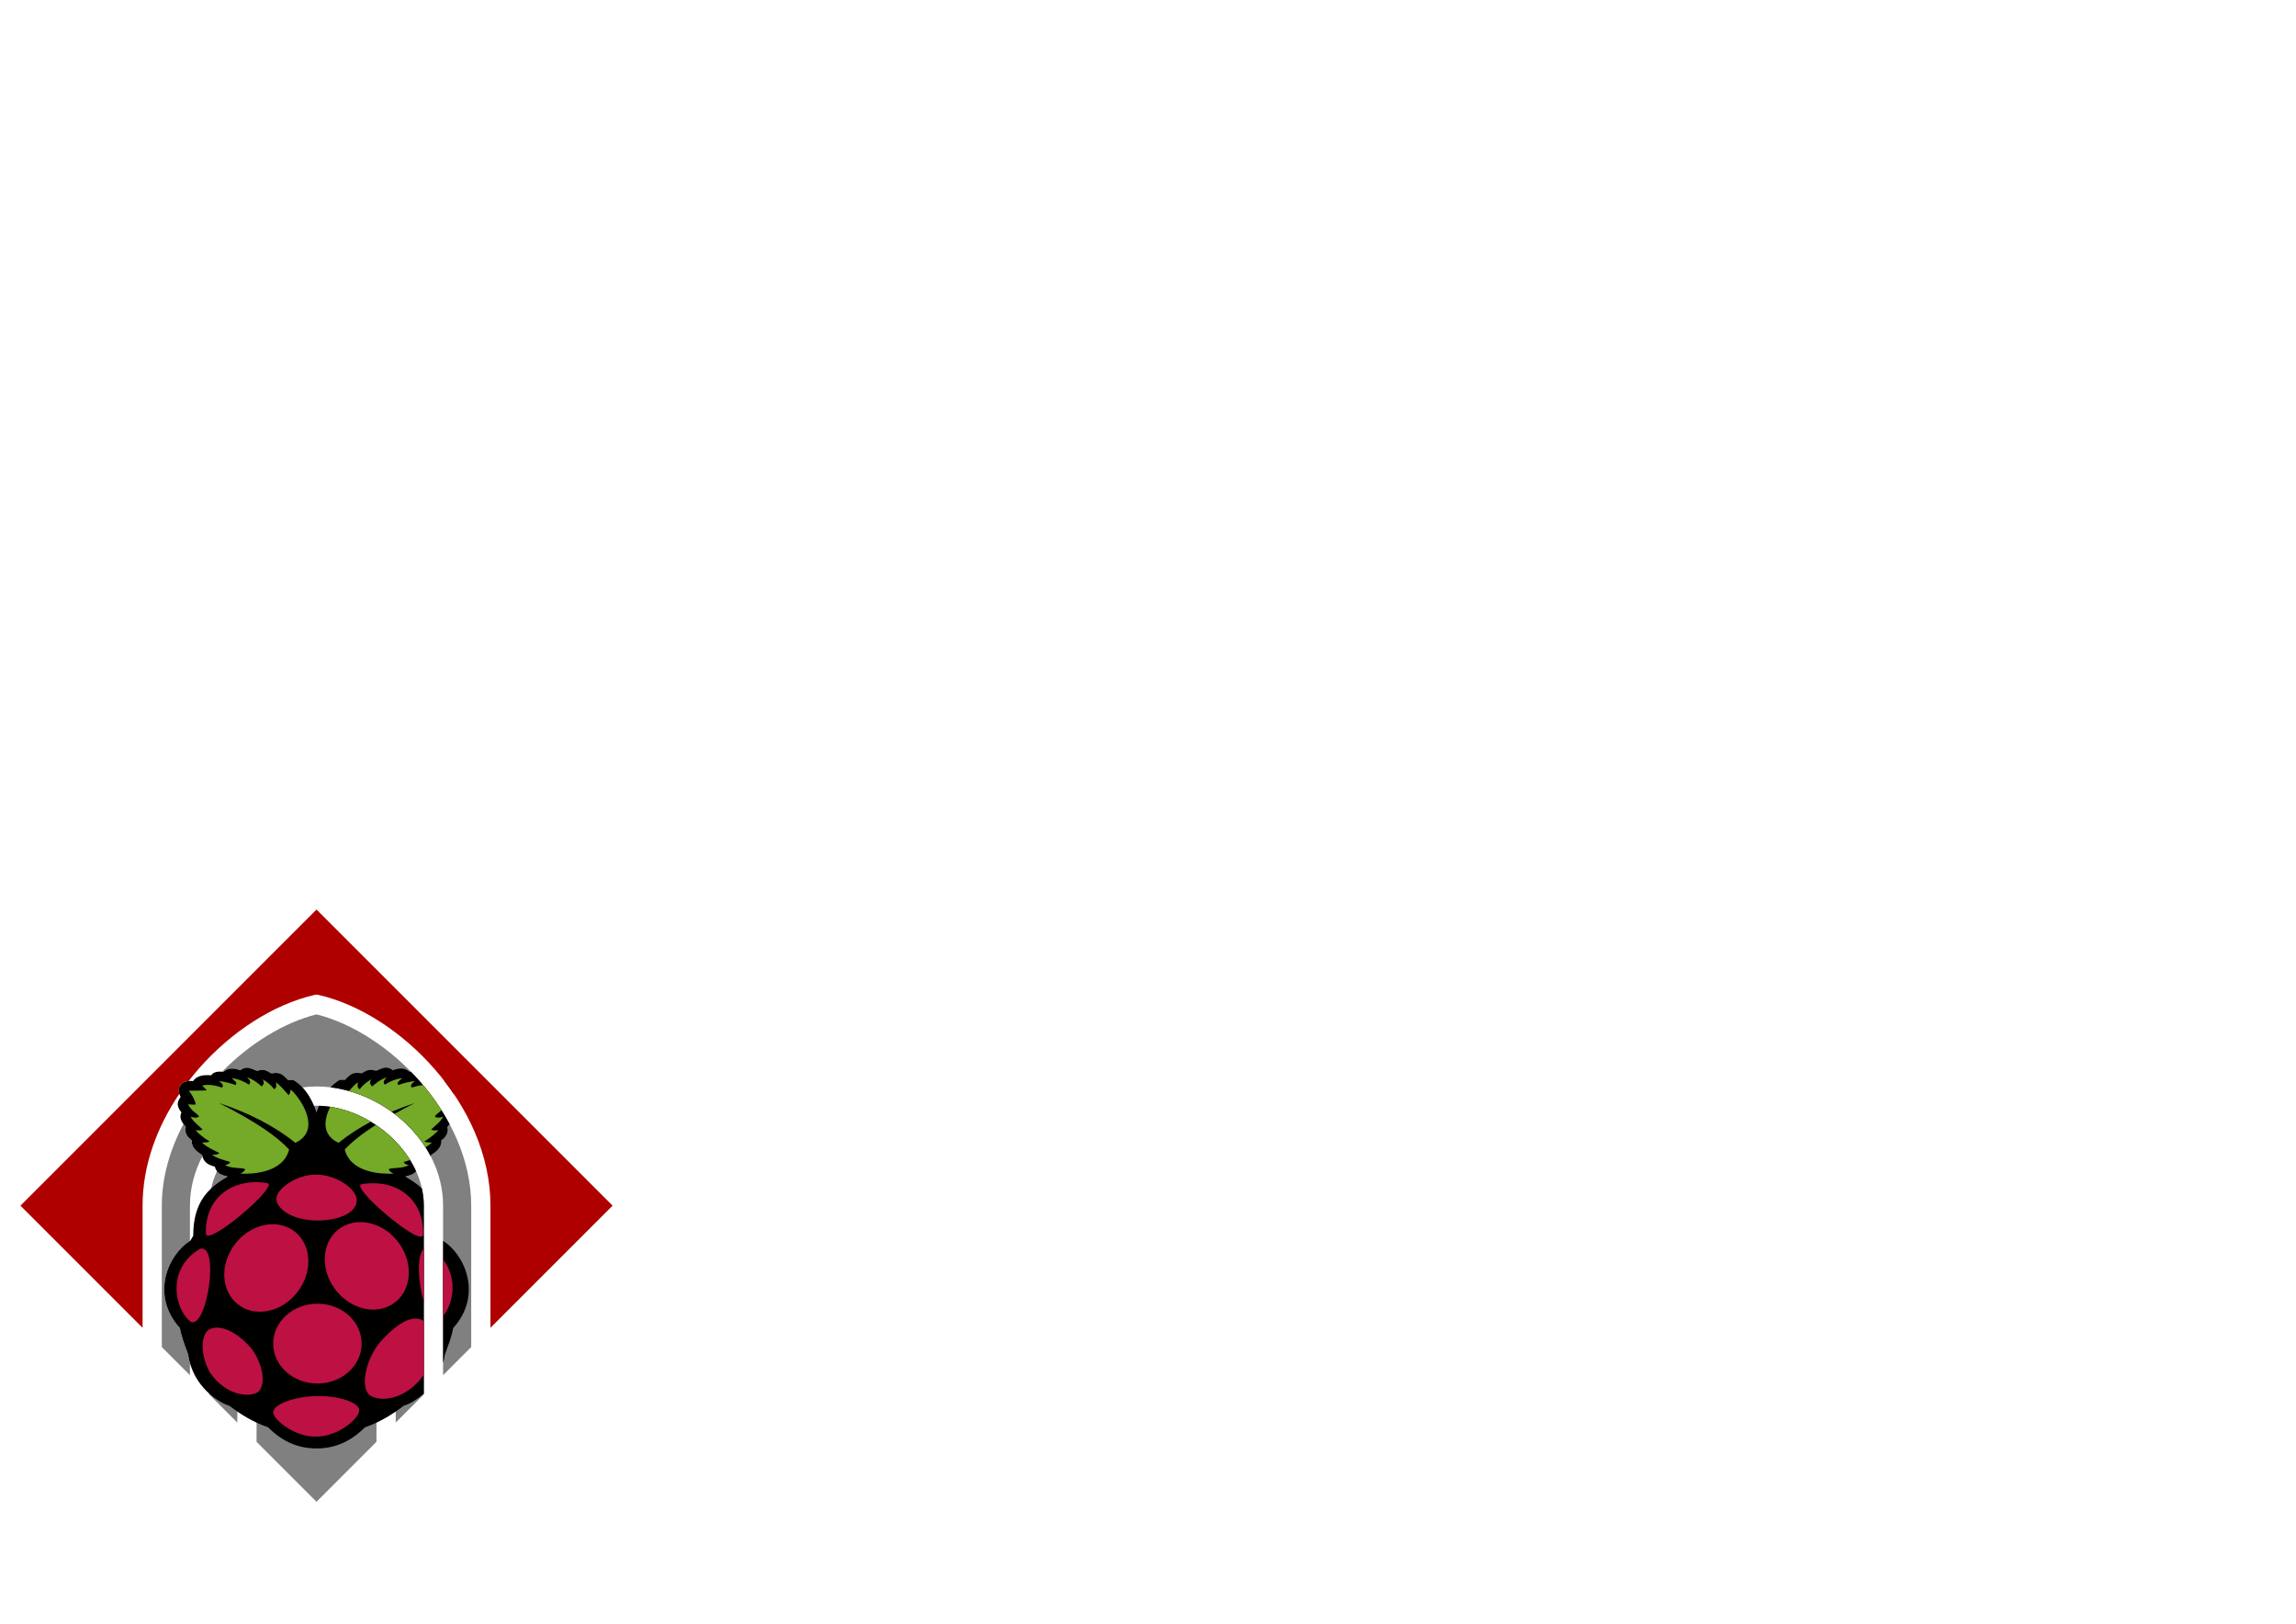
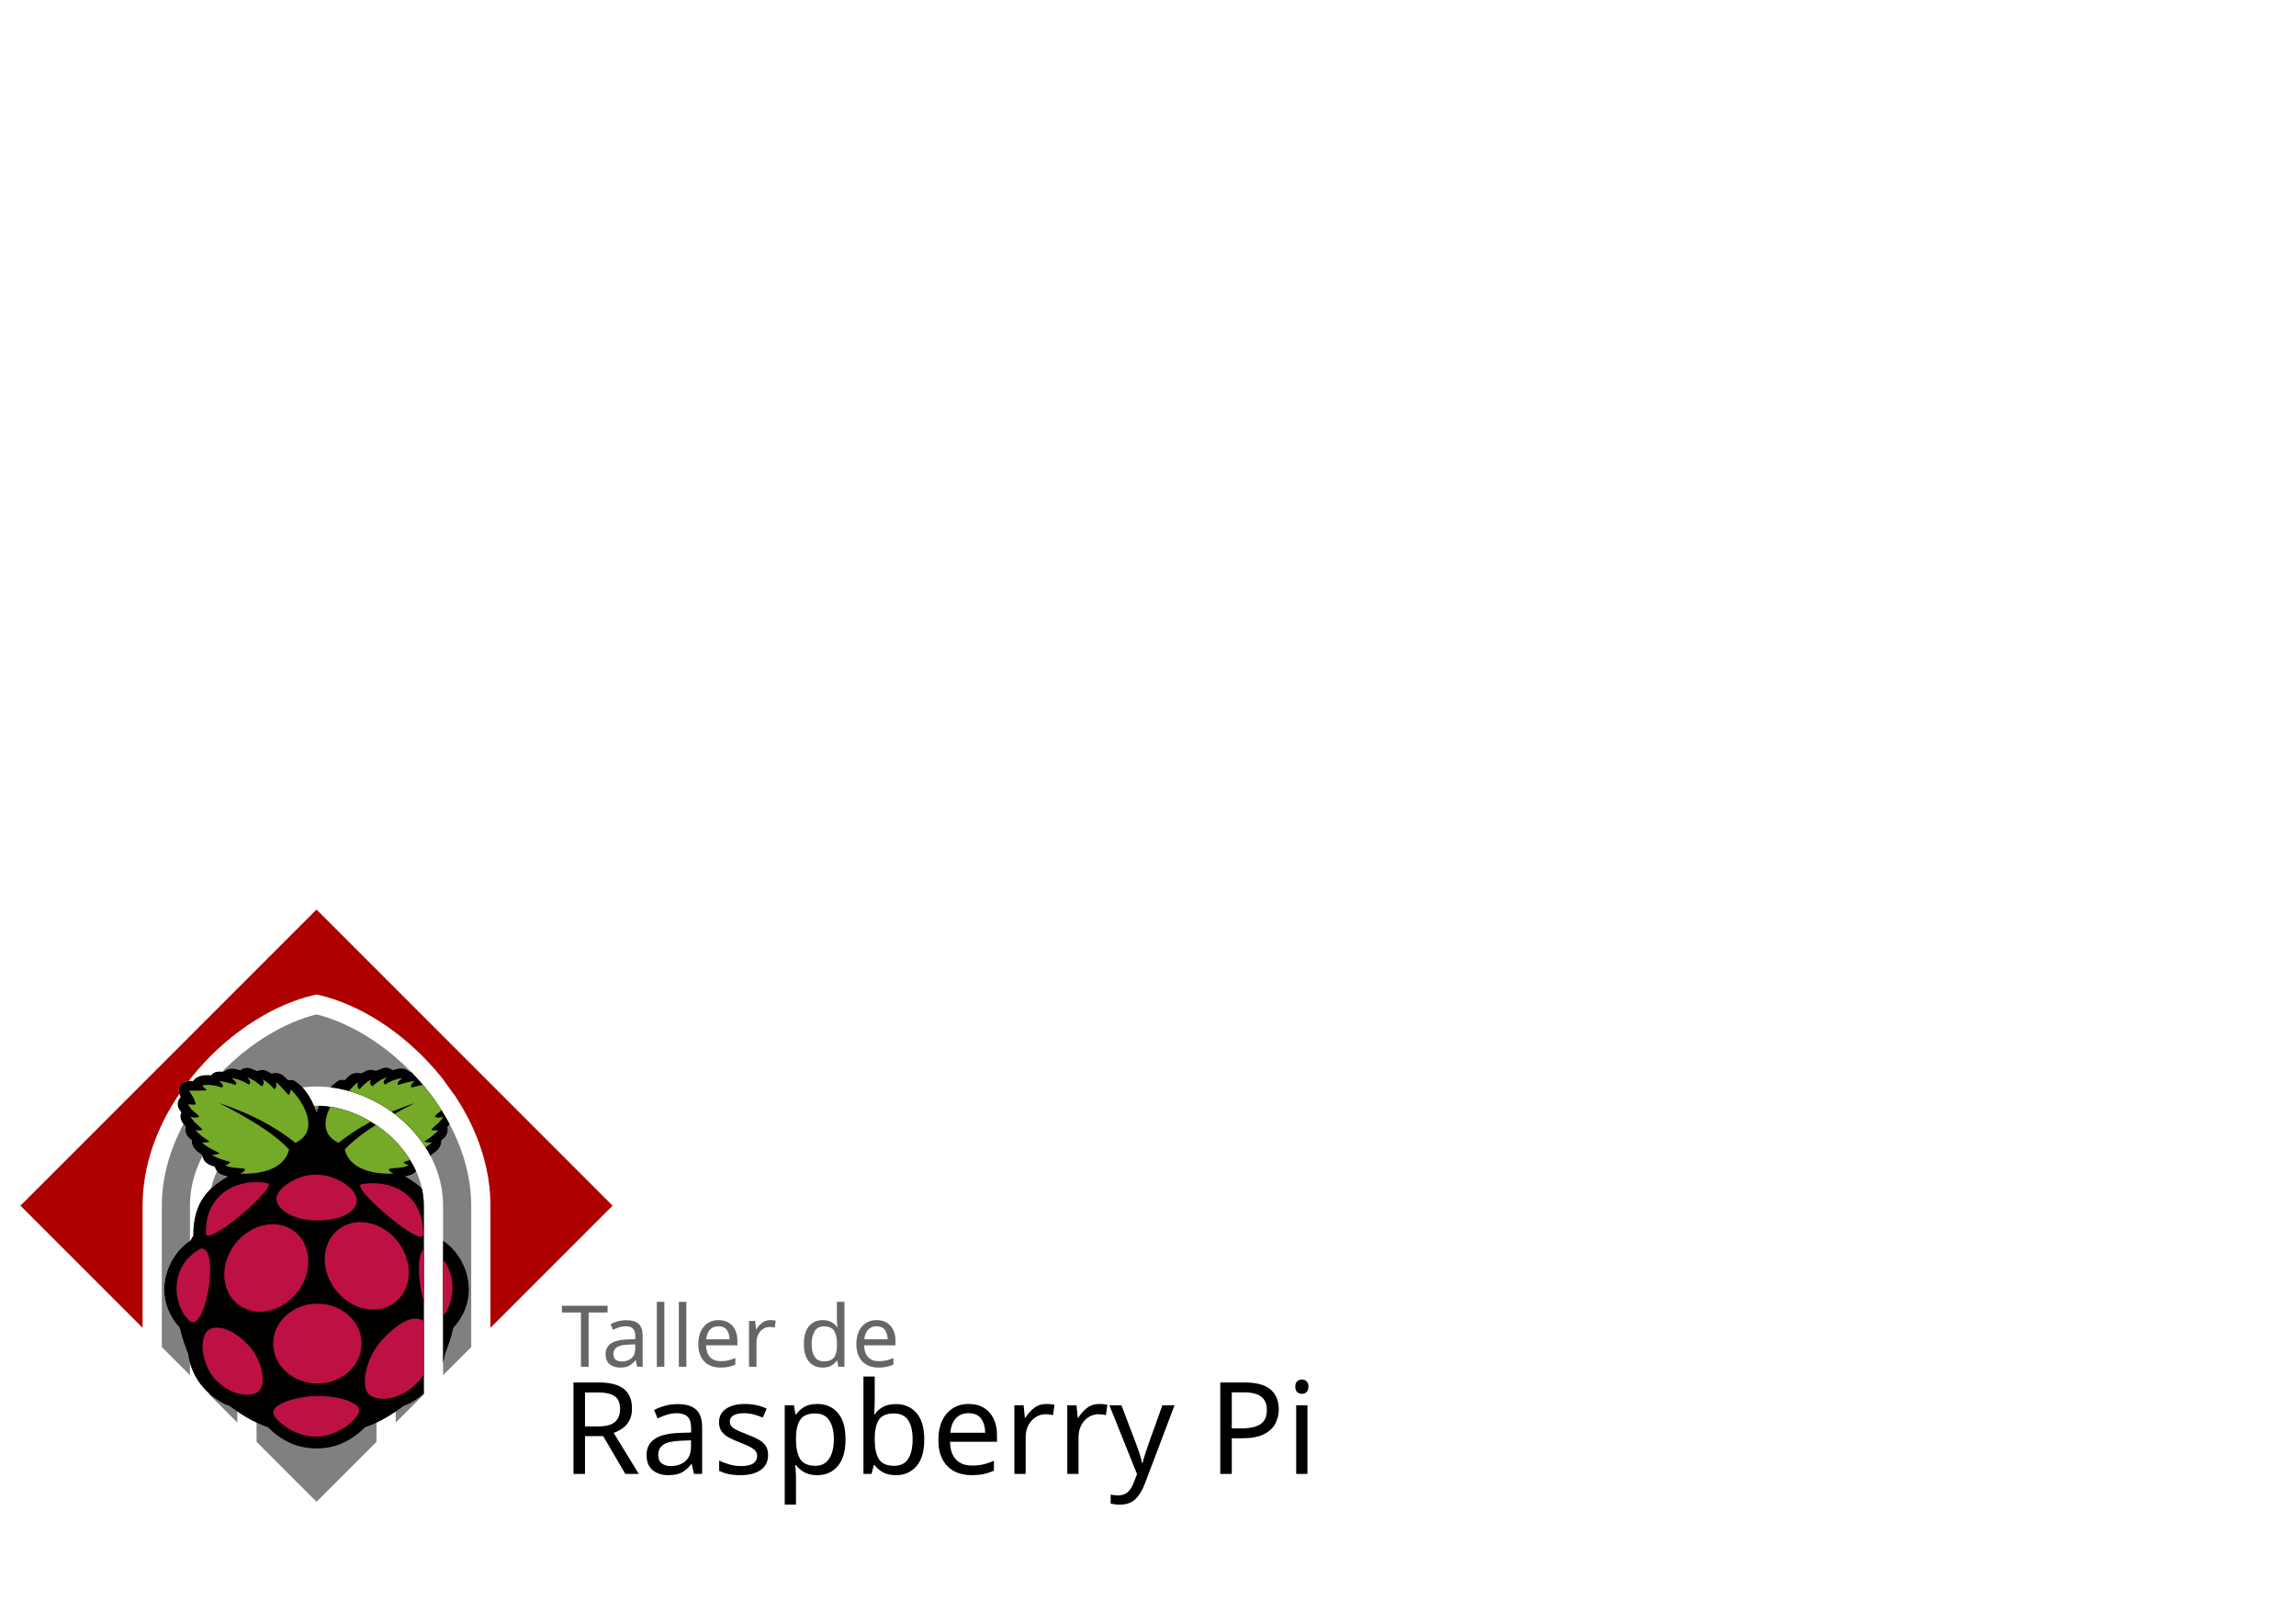
<svg xmlns="http://www.w3.org/2000/svg" version="1.0" width="297mm" height="210mm" id="svg2">
  <defs id="defs5">
    <clipPath clipPathUnits="userSpaceOnUse" id="clipPath3661">
      <rect style="fill:#ffff00;stroke:none;stroke-width:0.879;stroke-miterlimit:4;stroke-dasharray:none" id="rect3663" width="325.008" height="882.422" x="-41.262" y="-89.833" />
    </clipPath>
  </defs>
  <g id="g3645" transform="matrix(1.447458,0,0,1.447458,-4.474576,430.1284)">
    <path id="path3565" d="m 110,45.406 c -10.715,2.658 -22.365,9.649 -31.885,19.361 0.155,0.013 0.297,0.019 0.467,0.041 1.724,-1.527 3.651,-1.268 5.639,-0.518 0.81,-0.625 1.524,-0.866 2.188,-0.887 l 0.002,0 0.002,0 c 1.266,-0.037 2.344,0.716 3.514,1.078 2.86,-0.914 3.51,0.338 4.914,0.848 3.117,-0.645 4.065,0.759 5.561,2.24 l 1.738,-0.033 c 1.191,0.687 2.214,1.561 3.113,2.518 C 106.829,69.862 108.414,69.75 110,69.75 c 21.513,0 42.75,18.098 42.75,40.25 l 0,57.25 9.5,-9.5 0,-47.75 c 0,-15.267 -6.97,-30.092 -17.188,-41.812 C 135.044,56.695 121.938,48.367 110,45.406 Z M 65.064,82.447 C 60.497,91.02 57.75,100.422 57.75,110 l 0,47.75 9.5,9.5 0,-4.096 c -0.259,-0.93 -0.482,-1.89 -0.617,-2.918 -0.998,-2.815 -2.119,-5.358 -2.787,-8.898 C 53.697,140.121 60.05,126.355 67.25,121.904 L 67.25,110 c 0,-5.942 1.545,-11.584 4.203,-16.67 -0.04,-0.152 -0.08,-0.303 -0.111,-0.457 -0.862,-0.572 -3.75,-2.174 -3.447,-4.934 -1.616,-1.109 -2.517,-2.533 -2.059,-4.549 -0.3,-0.325 -0.548,-0.637 -0.771,-0.943 z" style="opacity:1;fill:#808080;fill-opacity:1;fill-rule:evenodd;stroke:none;stroke-width:1px;stroke-linecap:butt;stroke-linejoin:miter;stroke-opacity:1" />
    <path id="path3563" d="M 110,76.25 C 92.376,76.25 73.75,92.165 73.75,110 l 0,63.75 9.5,9.5 0,-33.25 c 0,-4.78 2.843,-9.301 7.219,-11.781 C 86.091,133.54 83.25,127.095 83.25,119.938 c 0,-7.635 3.245,-14.452 8.125,-19.188 4.88,-4.736 11.43,-7.562 18.625,-7.562 7.195,0 13.745,2.827 18.625,7.562 4.88,4.736 8.125,11.552 8.125,19.188 0,7.158 -2.841,13.602 -7.219,18.281 4.376,2.48 7.219,7 7.219,11.781 l 0,33.25 9.5,-9.5 0,-63.75 C 146.25,92.152 127.761,76.25 110,76.25 Z" style="opacity:1;fill:#808080;fill-opacity:1;fill-rule:evenodd;stroke:none;stroke-width:1px;stroke-linecap:butt;stroke-linejoin:miter;stroke-opacity:1" />
    <path id="path2410" d="m 110,99.688 c -5.962,0 -11.529,2.644 -15.062,6.75 -3.518,4.088 -5.188,8.368 -5.188,13.5 0,5.132 1.614,9.348 5.188,13.5 0.901,1.047 1.931,1.981 3.062,2.812 l 0,6.5 c -4.671,0 -8.25,4.415 -8.25,7.25 l 0,39.75 20.25,20.25 20.25,-20.25 0,-39.75 c 0,-2.833 -3.583,-7.25 -8.25,-7.25 l 0,-6.5 c 0.007,-0.005 0.024,0.005 0.031,0 1.131,-0.831 2.153,-1.784 3.031,-2.812 3.474,-4.068 5.188,-8.368 5.188,-13.5 0,-5.132 -1.565,-9.301 -5.188,-13.5 -3.636,-4.215 -9.101,-6.75 -15.062,-6.75 z" style="opacity:1;fill:#808080;fill-opacity:1;fill-rule:evenodd;stroke:none;stroke-width:1px;stroke-linecap:butt;stroke-linejoin:miter;stroke-opacity:1" />
    <path id="path3342" d="m 86.408,63.404 c -0.663,0.021 -1.378,0.261 -2.188,0.887 -1.988,-0.75 -3.915,-1.01 -5.639,0.518 -0.17,-0.022 -0.311,-0.028 -0.467,-0.041 -0.001,-1.21e-4 -0.003,1.2e-4 -0.004,0 -1.425,-0.122 -2.278,0.085 -2.867,0.443 -0.114,0.07 -0.22,0.145 -0.316,0.225 -0.201,0.168 -0.371,0.353 -0.527,0.547 -0.146,-0.003 -0.493,-0.041 -0.957,-0.057 -1.393,-0.048 -3.85,0.102 -5.152,2.004 -0.267,-0.031 -0.522,-0.048 -0.766,-0.053 -0.179,-0.004 -0.345,0.005 -0.512,0.014 -0.061,0.003 -0.128,9.33e-4 -0.188,0.006 -2.754,0.228 -3.798,2.215 -3.15,4.344 0.014,0.045 0.034,0.09 0.049,0.135 0.042,0.124 0.084,0.248 0.137,0.373 0.072,0.17 0.154,0.341 0.248,0.51 -0.891,1.351 -1.815,2.685 0.27,5.26 -0.084,0.163 -0.148,0.329 -0.201,0.496 -0.022,0.07 -0.034,0.141 -0.051,0.211 -0.022,0.094 -0.042,0.188 -0.055,0.283 -0.011,0.09 -0.017,0.182 -0.02,0.273 -0.003,0.078 -4.5e-5,0.157 0.004,0.236 0.005,0.099 0.012,0.2 0.027,0.301 0.009,0.063 0.026,0.126 0.039,0.189 0.132,0.613 0.442,1.256 0.945,1.943 0,0 0,0.002 0,0.002 0.223,0.305 0.47,0.615 0.768,0.938 -0.458,2.016 0.442,3.44 2.059,4.549 -0.302,2.759 2.585,4.362 3.447,4.934 0.032,0.154 0.071,0.306 0.111,0.457 8.95e-4,0.003 0.003,0.006 0.004,0.01 0.016,0.06 0.037,0.118 0.055,0.178 0.022,0.07 0.042,0.141 0.066,0.211 0.003,0.007 0.005,0.014 0.008,0.021 0.019,0.054 0.038,0.108 0.059,0.162 0.042,0.109 0.093,0.217 0.145,0.324 0.037,0.075 0.075,0.151 0.117,0.225 0.057,0.101 0.121,0.199 0.189,0.297 0.053,0.075 0.11,0.149 0.17,0.223 0.025,0.031 0.055,0.061 0.082,0.092 0.047,0.056 0.092,0.112 0.145,0.166 0.002,0.002 0.006,0.004 0.008,0.006 0.084,0.085 0.179,0.168 0.275,0.25 0.08,0.068 0.159,0.136 0.248,0.201 0.126,0.092 0.269,0.179 0.416,0.266 0.004,0.003 0.007,0.005 0.012,0.008 0.086,0.051 0.166,0.103 0.26,0.152 0.002,8.81e-4 0.004,0.001 0.006,0.002 0.175,0.091 0.376,0.174 0.578,0.258 0.102,0.042 0.191,0.087 0.301,0.127 0.323,0.118 0.674,0.23 1.066,0.33 0.059,0.259 0.14,0.484 0.23,0.699 0.002,0.004 0.002,0.008 0.004,0.012 0.02,0.046 0.037,0.096 0.059,0.141 4.03e-4,8.36e-4 0.002,0.001 0.002,0.002 0.002,0.005 0.005,0.009 0.008,0.014 7.42e-4,0.001 0.001,0.003 0.002,0.004 0.12,0.245 0.26,0.464 0.418,0.658 0.883,1.086 2.317,1.413 3.723,1.781 -2.043,1.162 -3.989,2.448 -5.691,4.039 -0.005,0.004 -0.009,0.009 -0.014,0.014 -0.409,0.383 -0.801,0.788 -1.18,1.209 -0.004,0.004 -0.008,0.009 -0.012,0.014 -0.086,0.096 -0.172,0.193 -0.256,0.291 -0.041,0.048 -0.082,0.098 -0.123,0.146 -0.093,0.108 -0.186,0.215 -0.275,0.326 -0.004,0.005 -0.008,0.009 -0.012,0.014 -0.21,0.263 -0.414,0.534 -0.611,0.812 -0.002,0.003 -0.004,0.005 -0.006,0.008 -0.094,0.132 -0.181,0.272 -0.271,0.408 -0.14,0.211 -0.277,0.426 -0.41,0.646 -0.001,0.002 -0.003,0.004 -0.004,0.006 -0.085,0.141 -0.17,0.283 -0.252,0.428 -0.197,0.349 -0.387,0.707 -0.564,1.08 -0.041,0.086 -0.079,0.178 -0.119,0.266 -0.15,0.329 -0.291,0.667 -0.426,1.016 -0.048,0.124 -0.097,0.247 -0.143,0.373 -0.149,0.411 -0.291,0.834 -0.418,1.273 -0.002,0.006 -0.002,0.012 -0.004,0.018 -9.89e-4,0.003 -0.003,0.006 -0.004,0.01 -0.032,0.11 -0.058,0.226 -0.088,0.338 -0.003,0.011 -0.005,0.024 -0.008,0.035 -0.098,0.367 -0.189,0.743 -0.271,1.131 -0.001,0.005 -0.003,0.01 -0.004,0.016 -0.029,0.139 -0.059,0.277 -0.086,0.418 -0.001,0.006 -0.003,0.013 -0.004,0.019 -0.098,0.51 -0.185,1.032 -0.254,1.578 -0.005,0.036 -0.007,0.075 -0.012,0.111 -0.064,0.521 -0.112,1.064 -0.148,1.619 -4.88e-4,0.007 -0.002,0.014 -0.002,0.021 -0.01,0.15 -0.018,0.301 -0.025,0.453 -0.031,0.607 -0.053,1.225 -0.051,1.873 l -0.93,1.623 c -0.061,0.036 -0.119,0.086 -0.18,0.123 -7.2,4.451 -13.553,18.217 -3.404,29.434 0.668,3.541 1.789,6.084 2.787,8.898 0.135,1.027 0.358,1.989 0.617,2.918 0.002,0.007 0.004,0.013 0.006,0.019 0.149,0.531 0.319,1.043 0.502,1.543 0.06,0.163 0.127,0.317 0.189,0.477 0.133,0.336 0.268,0.671 0.414,0.992 0.085,0.187 0.176,0.367 0.266,0.549 0.135,0.275 0.272,0.545 0.416,0.809 0.105,0.191 0.211,0.379 0.32,0.564 0.138,0.235 0.279,0.465 0.424,0.691 0.126,0.197 0.253,0.392 0.383,0.582 0.133,0.194 0.27,0.38 0.406,0.566 0.144,0.197 0.287,0.395 0.436,0.584 0.144,0.183 0.292,0.356 0.439,0.531 0.14,0.167 0.278,0.34 0.42,0.5 0.206,0.232 0.415,0.452 0.625,0.67 0.076,0.079 0.152,0.165 0.229,0.242 0.019,0.019 0.037,0.041 0.057,0.06 0.004,0.004 0.008,0.008 0.012,0.012 0.306,0.307 0.617,0.596 0.926,0.873 0.011,0.01 0.021,0.022 0.031,0.031 2.747,2.454 5.494,3.774 6.689,4.066 3.766,2.808 7.778,5.472 13.205,7.338 5.116,5.165 10.659,7.132 16.232,7.129 0.082,-5e-5 0.164,9e-4 0.246,0 5.573,0.003 11.116,-1.964 16.232,-7.129 5.427,-1.866 9.439,-4.53 13.205,-7.338 1.195,-0.292 3.942,-1.614 6.689,-4.068 l 0,-30.881 0,-17.996 0,-14.572 c 0,-0.511 -0.019,-1.021 -0.049,-1.529 -0.022,-0.352 -0.056,-0.703 -0.092,-1.053 -0.014,-0.137 -0.025,-0.274 -0.041,-0.41 -0.054,-0.46 -0.118,-0.919 -0.195,-1.375 -4.4e-4,-0.003 -0.002,-0.005 -0.002,-0.008 -2.1e-4,-0.001 2.2e-4,-0.003 0,-0.004 -0.082,-0.479 -0.176,-0.954 -0.281,-1.428 -1.704,-1.594 -3.652,-2.881 -5.697,-4.045 1.412,-0.37 2.852,-0.699 3.734,-1.797 -2.4e-4,-5.28e-4 2.4e-4,-0.001 0,-0.002 -0.35,-0.77 -0.732,-1.528 -1.143,-2.273 -0.408,-0.74 -0.846,-1.467 -1.311,-2.18 -0.004,-0.006 -0.006,-0.012 -0.01,-0.018 -0.007,-0.011 -0.016,-0.022 -0.023,-0.033 -0.462,-0.707 -0.949,-1.399 -1.463,-2.076 -0.522,-0.688 -1.07,-1.359 -1.641,-2.014 -1.137,-1.304 -2.367,-2.539 -3.676,-3.693 -0.005,-0.005 -0.01,-0.009 -0.016,-0.014 -0.008,-0.007 -0.017,-0.012 -0.025,-0.02 -1.301,-1.145 -2.679,-2.212 -4.117,-3.186 -0.006,-0.004 -0.011,-0.009 -0.018,-0.014 -0.008,-0.006 -0.017,-0.01 -0.025,-0.016 -1.446,-0.976 -2.952,-1.861 -4.504,-2.641 -1.555,-0.782 -3.155,-1.458 -4.783,-2.02 -0.006,-0.002 -0.011,-0.006 -0.018,-0.008 -0.007,-0.002 -0.014,-0.003 -0.021,-0.006 -1.628,-0.559 -3.284,-1.001 -4.953,-1.316 -1.676,-0.316 -3.366,-0.504 -5.051,-0.551 -0.362,0.873 -0.643,1.679 -0.834,2.334 -0.191,-0.655 -0.473,-1.462 -0.834,-2.334 -0.003,9.5e-5 -0.007,-9.4e-5 -0.01,0 -0.805,-1.953 -2.063,-4.265 -3.9,-6.219 0.007,-7.96e-4 0.013,-0.001 0.019,-0.002 -0.902,-0.96 -1.94,-1.828 -3.133,-2.516 l -1.738,0.033 C 98.904,66.089 97.956,64.685 94.84,65.33 93.436,64.82 92.785,63.568 89.926,64.482 88.756,64.12 87.679,63.367 86.412,63.404 l -0.002,0 -0.002,0 z m 46.998,0 c -1.191,0.032 -2.219,0.733 -3.334,1.078 -2.858,-0.914 -3.512,0.338 -4.916,0.848 -3.117,-0.645 -4.064,0.759 -5.559,2.24 l -1.738,-0.033 c -1.19,0.687 -2.228,1.554 -3.129,2.512 0.005,5.53e-4 0.009,0.001 0.014,0.002 0.873,0.106 1.743,0.24 2.609,0.402 1.742,0.326 3.464,0.763 5.158,1.305 0.847,0.271 1.685,0.567 2.516,0.889 2.481,0.961 4.881,2.143 7.164,3.523 0.009,0.005 0.018,0.01 0.027,0.016 0.007,0.004 0.014,0.009 0.021,0.014 2.27,1.376 4.419,2.946 6.416,4.686 0.012,0.01 0.025,0.019 0.037,0.029 0.011,0.01 0.022,0.021 0.033,0.031 2,1.749 3.841,3.666 5.488,5.729 1.657,2.075 3.113,4.293 4.334,6.633 0.038,-0.145 0.077,-0.289 0.107,-0.436 0.862,-0.572 3.75,-2.174 3.447,-4.934 1.616,-1.109 2.517,-2.533 2.059,-4.549 0.3,-0.326 0.549,-0.638 0.773,-0.945 -2.713,-5.091 -6.066,-9.889 -9.873,-14.256 -1.026,-1.177 -2.091,-2.312 -3.178,-3.42 -0.156,0.013 -0.299,0.019 -0.469,0.041 -1.724,-1.527 -3.651,-1.268 -5.639,-0.518 -0.885,-0.684 -1.657,-0.906 -2.371,-0.887 z m 19.768,4.492 c 1.093,1.412 2.144,2.859 3.148,4.342 0.646,-2.128 -0.395,-4.114 -3.148,-4.342 z m -0.424,54.006 0,6.324 0,19.068 0,15.857 c 0.259,-0.929 0.482,-1.889 0.617,-2.916 0.998,-2.815 2.119,-5.358 2.787,-8.898 10.148,-11.217 3.796,-24.984 -3.404,-29.436 z" style="fill:#000000" />
    <path style="fill:#75a928" id="path3344" d="m 77.052,75.334 c 12.472,6.293 19.722,11.384 23.694,15.72 -2.034,7.98 -12.646,8.344 -16.526,8.12 0.794,-0.362 1.457,-0.795 1.692,-1.462 -0.974,-0.677 -4.426,-0.071 -6.836,-1.397 0.926,-0.188 1.359,-0.371 1.792,-1.039 -2.277,-0.711 -4.73,-1.323 -6.172,-2.501 0.778,0.009 1.505,0.17 2.522,-0.52 -2.04,-1.076 -4.216,-1.928 -5.907,-3.573 1.055,-0.025 2.191,-0.01 2.522,-0.39 -1.867,-1.132 -3.442,-2.391 -4.745,-3.768 1.476,0.174 2.099,0.024 2.456,-0.227 -1.411,-1.415 -3.197,-2.609 -4.049,-4.352 1.096,0.37 2.098,0.511 2.821,-0.032 -0.48,-1.059 -2.534,-1.683 -3.717,-4.158 1.153,0.109 2.377,0.246 2.622,0 -0.535,-2.135 -1.454,-3.335 -2.355,-4.579 2.469,-0.036 6.209,0.009 6.04,-0.195 L 71.379,69.456 c 2.411,-0.635 4.879,0.102 6.67,0.65 0.804,-0.621 -0.014,-1.407 -0.996,-2.209 2.049,0.268 3.901,0.729 5.575,1.364 0.894,-0.79 -0.581,-1.581 -1.294,-2.371 3.166,0.588 4.507,1.414 5.841,2.241 0.967,-0.907 0.055,-1.679 -0.597,-2.468 2.387,0.865 3.617,1.983 4.911,3.086 0.439,-0.58 1.115,-1.005 0.299,-2.404 1.695,0.956 2.971,2.083 3.916,3.345 1.049,-0.654 0.625,-1.547 0.631,-2.371 1.761,1.402 2.879,2.895 4.248,4.352 0.276,-0.196 0.517,-0.863 0.73,-1.916 4.202,3.99 10.14,14.041 1.526,18.026 C 95.507,82.864 86.752,78.562 77.049,75.335 Z" />
    <path id="path3346" d="m 133.705,66.662 c -2.387,0.865 -3.618,1.983 -4.912,3.086 -0.439,-0.58 -1.115,-1.005 -0.299,-2.404 -1.695,0.956 -2.972,2.083 -3.916,3.346 -1.049,-0.654 -0.625,-1.547 -0.631,-2.371 -1.208,0.962 -2.115,1.965 -3.006,2.971 0.639,0.178 1.275,0.371 1.906,0.578 0.006,0.002 0.012,0.004 0.018,0.006 0.006,0.002 0.012,0.004 0.018,0.006 0.632,0.208 1.258,0.431 1.881,0.668 0.628,0.239 1.25,0.491 1.867,0.758 0.617,0.267 1.228,0.546 1.834,0.84 0.605,0.294 1.204,0.601 1.797,0.922 0.592,0.32 1.178,0.654 1.756,1 0.578,0.346 1.149,0.704 1.711,1.074 0.563,0.371 1.116,0.754 1.662,1.148 2.534,-1.071 5.142,-2.058 7.832,-2.953 -2.515,1.27 -4.765,2.479 -6.871,3.654 0.515,0.393 1.022,0.797 1.52,1.211 0.002,0.002 0.005,0.004 0.008,0.006 0.294,0.244 0.576,0.5 0.863,0.752 0.197,0.173 0.4,0.34 0.594,0.516 0.008,0.007 0.016,0.014 0.023,0.021 0.455,0.413 0.899,0.836 1.336,1.266 0.015,0.015 0.032,0.03 0.047,0.045 6.5e-4,6.46e-4 0.001,0.001 0.002,0.002 0.459,0.453 0.906,0.917 1.344,1.389 0.434,0.467 0.855,0.943 1.268,1.428 0.005,0.006 0.011,0.012 0.016,0.018 0.001,0.001 0.003,0.003 0.004,0.004 0.416,0.489 0.818,0.988 1.211,1.494 0.382,0.492 0.75,0.993 1.109,1.5 0.011,0.016 0.024,0.031 0.035,0.047 0.005,0.006 0.009,0.013 0.014,0.02 0.353,0.501 0.693,1.012 1.023,1.527 0.011,0.017 0.023,0.032 0.033,0.049 0.768,-0.46 1.51,-0.96 2.168,-1.6 -1.055,-0.025 -2.191,-0.011 -2.521,-0.391 1.867,-1.132 3.442,-2.391 4.746,-3.768 -1.476,0.174 -2.1,0.025 -2.457,-0.227 1.411,-1.415 3.197,-2.61 4.049,-4.354 -1.096,0.37 -2.098,0.512 -2.82,-0.031 0.311,-0.686 1.282,-1.198 2.25,-2.141 -1.484,-2.347 -3.105,-4.612 -4.836,-6.789 0,0 -0.002,-0.002 -0.002,-0.002 -0.462,-0.581 -0.933,-1.152 -1.41,-1.719 -1.379,0.134 -2.676,0.518 -3.734,0.842 -0.804,-0.621 0.015,-1.407 0.996,-2.209 -2.049,0.268 -3.902,0.728 -5.576,1.363 -0.894,-0.79 0.581,-1.581 1.295,-2.371 -3.166,0.588 -4.507,1.415 -5.84,2.242 -0.967,-0.907 -0.055,-1.679 0.598,-2.469 z m -14.734,4.092 c -0.009,0.009 -0.02,0.02 -0.029,0.029 0.012,0.003 0.025,0.005 0.037,0.008 -0.003,-0.013 -0.005,-0.024 -0.008,-0.037 z m -4.318,5.857 c -2.243,4.395 -2.827,9.571 2.791,12.17 3.344,-2.701 6.998,-5.052 10.891,-7.131 -3.716,-2.235 -7.764,-3.87 -11.902,-4.723 -0.589,-0.121 -1.181,-0.227 -1.773,-0.316 -0.002,-2.89e-4 -0.004,2.89e-4 -0.006,0 z m 15.391,6.125 c -4.814,3.074 -8.226,5.827 -10.508,8.318 2.034,7.98 12.645,8.343 16.525,8.119 -0.794,-0.362 -1.458,-0.795 -1.693,-1.461 0.974,-0.677 4.426,-0.071 6.836,-1.396 -0.926,-0.188 -1.358,-0.37 -1.791,-1.039 0.733,-0.229 1.475,-0.453 2.205,-0.684 -0.72,-1.163 -1.511,-2.291 -2.367,-3.377 -0.417,-0.529 -0.85,-1.046 -1.297,-1.555 -0.028,-0.032 -0.056,-0.064 -0.084,-0.096 -0.435,-0.492 -0.883,-0.974 -1.344,-1.445 -0.009,-0.01 -0.018,-0.02 -0.027,-0.029 -0.006,-0.006 -0.013,-0.011 -0.019,-0.018 -1.946,-1.985 -4.112,-3.78 -6.436,-5.338 z" style="fill:#75a928" />
    <path style="fill:#bc1142" id="path3348" d="m 125.243,156.592 a 14.939,13.483 0 1 1 -29.878,0 14.939,13.483 0 1 1 29.878,0 z" />
    <path style="fill:#bc1142" id="path3350" d="M 101.66,118.075 A 13.301,15.588 37.669 1 1 84.229,143.893 13.301,15.588 37.669 0 1 101.66,118.075 Z" />
    <path style="fill:#bc1142" id="path3352" d="m 118.367,117.357 a 15.588,13.301 52.331 1 0 17.431,25.818 15.588,13.301 52.331 0 0 -17.431,-25.818 z" />
    <path style="fill:#bc1142" id="path3354" d="m 70.723,124.565 c 6.683,-1.753 2.256,27.061 -3.181,24.697 -5.981,-4.709 -7.908,-18.499 3.181,-24.697 z" />
    <path style="fill:#bc1142" id="path3358" d="m 125.248,102.748 c 11.533,-1.906 21.13,4.801 20.743,17.042 -0.379,4.693 -24.992,-16.343 -20.743,-17.042 z" />
    <path style="fill:#bc1142" id="path3360" d="m 93.382,102.388 c -11.534,-1.906 -21.13,4.802 -20.743,17.042 0.379,4.693 24.992,-16.343 20.743,-17.042 z" />
    <path style="fill:#bc1142" id="path3362" d="m 109.949,99.534 c -6.884,-0.175 -13.49,5 -13.506,8.002 -0.019,3.648 5.442,7.382 13.553,7.477 8.282,0.058 13.567,-2.989 13.594,-6.754 0.03,-4.265 -7.533,-8.792 -13.641,-8.726 z" />
    <path style="fill:#bc1142" id="path3364" d="m 110.37,174.334 c 6.001,-0.256 14.054,1.892 14.07,4.742 0.1,2.768 -7.303,9.021 -14.468,8.9 -7.42,0.313 -14.697,-5.949 -14.601,-8.12 -0.111,-3.183 9.035,-5.668 14.999,-5.522 z" />
    <path style="fill:#bc1142" id="path3366" d="m 87.673,157.855 c 3.926,4.63 5.716,12.764 2.44,15.162 -3.1,1.83 -10.628,1.077 -15.979,-6.447 -3.609,-6.313 -3.144,-12.738 -0.61,-14.625 3.789,-2.259 9.643,0.792 14.149,5.91 z" />
    <path id="path3567" d="m 110,10 -100,100 41.25,41.25 0,-41.25 c 0,-13.663 4.901,-26.654 12.426,-37.76 -0.648,-2.129 0.396,-4.116 3.15,-4.344 1.046,-1.351 2.119,-2.678 3.236,-3.959 11.032,-12.655 25.344,-21.892 39.219,-25.094 0.154,-0.043 0.31,-0.074 0.469,-0.094 0.326,-0.018 0.652,0.014 0.969,0.094 13.875,3.202 28.186,12.439 39.219,25.094 C 160.97,76.592 168.75,92.767 168.75,110 l 0,41.25 L 210,110 110,10 Z" style="opacity:1;fill:#af0000;fill-opacity:1;fill-rule:evenodd;stroke:none;stroke-width:1px;stroke-linecap:butt;stroke-linejoin:miter;stroke-opacity:1" />
    <path id="path3617" d="m 143.322,148.127 c -3.501,0.089 -7.673,3.332 -11.641,7.717 l 0,0.002 c -4.623,5.3 -7.197,14.967 -3.824,18.08 3.225,2.419 11.881,2.081 18.275,-6.604 0.043,-0.053 0.076,-0.112 0.117,-0.166 l 0,-18.193 c -0.902,-0.589 -1.883,-0.863 -2.928,-0.836 z" style="fill:#bc1142" />
    <path id="path3638" d="m 146.25,124.572 c -2.479,2.109 -1.919,11.477 0,17.996 l 0,-17.996 z m 6.5,3.654 0,19.068 c 3.691,-4.556 4.813,-13.002 0,-19.068 z" style="fill:#bc1142" />
  </g>
+   <g transform="matrix(0.1479713,0,0,0.1479713,94.36888,-566.1453)" class="Group" id="g3602">
+     <g class="com.sun.star.drawing.TextShape" id="g3604">
+       <g id="id6">
+         <rect style="fill:none;stroke:none" class="BoundingBox" x="966" y="8252" width="2601" height="676" id="rect3607" />
+         <text class="TextShape" id="text3609">
+           <tspan style="font-weight:400;font-size:423px;font-family:'Gillius ADF No2 Cd'" class="TextParagraph" font-size="423px" font-weight="400" id="tspan3611">
+             <tspan class="TextPosition" x="1216" y="8695" id="tspan3613">
+               <tspan style="fill:#000000;stroke:none" id="tspan3615">Raspberry Pi</tspan>
+             </tspan>
+           </tspan>
+         </text>
+       </g>
+     </g>
+     <g class="com.sun.star.drawing.TextShape" id="g3617">
+       <g id="id7">
+         <rect style="fill:none;stroke:none" class="BoundingBox" x="966" y="8000" width="1801" height="540" id="rect3620" />
+         <text class="TextShape" id="text3622">
+           <tspan style="font-weight:400;font-size:282px;font-family:'Gillius ADF No2 Cd'" class="TextParagraph" font-size="282px" font-weight="400" id="tspan3624">
+             <tspan class="TextPosition" x="1216" y="8341" id="tspan3626">
+               <tspan style="fill:#666666;stroke:none" id="tspan3628">Taller de</tspan>
+             </tspan>
+           </tspan>
+         </text>
+       </g>
+     </g>
+   </g>
</svg>
